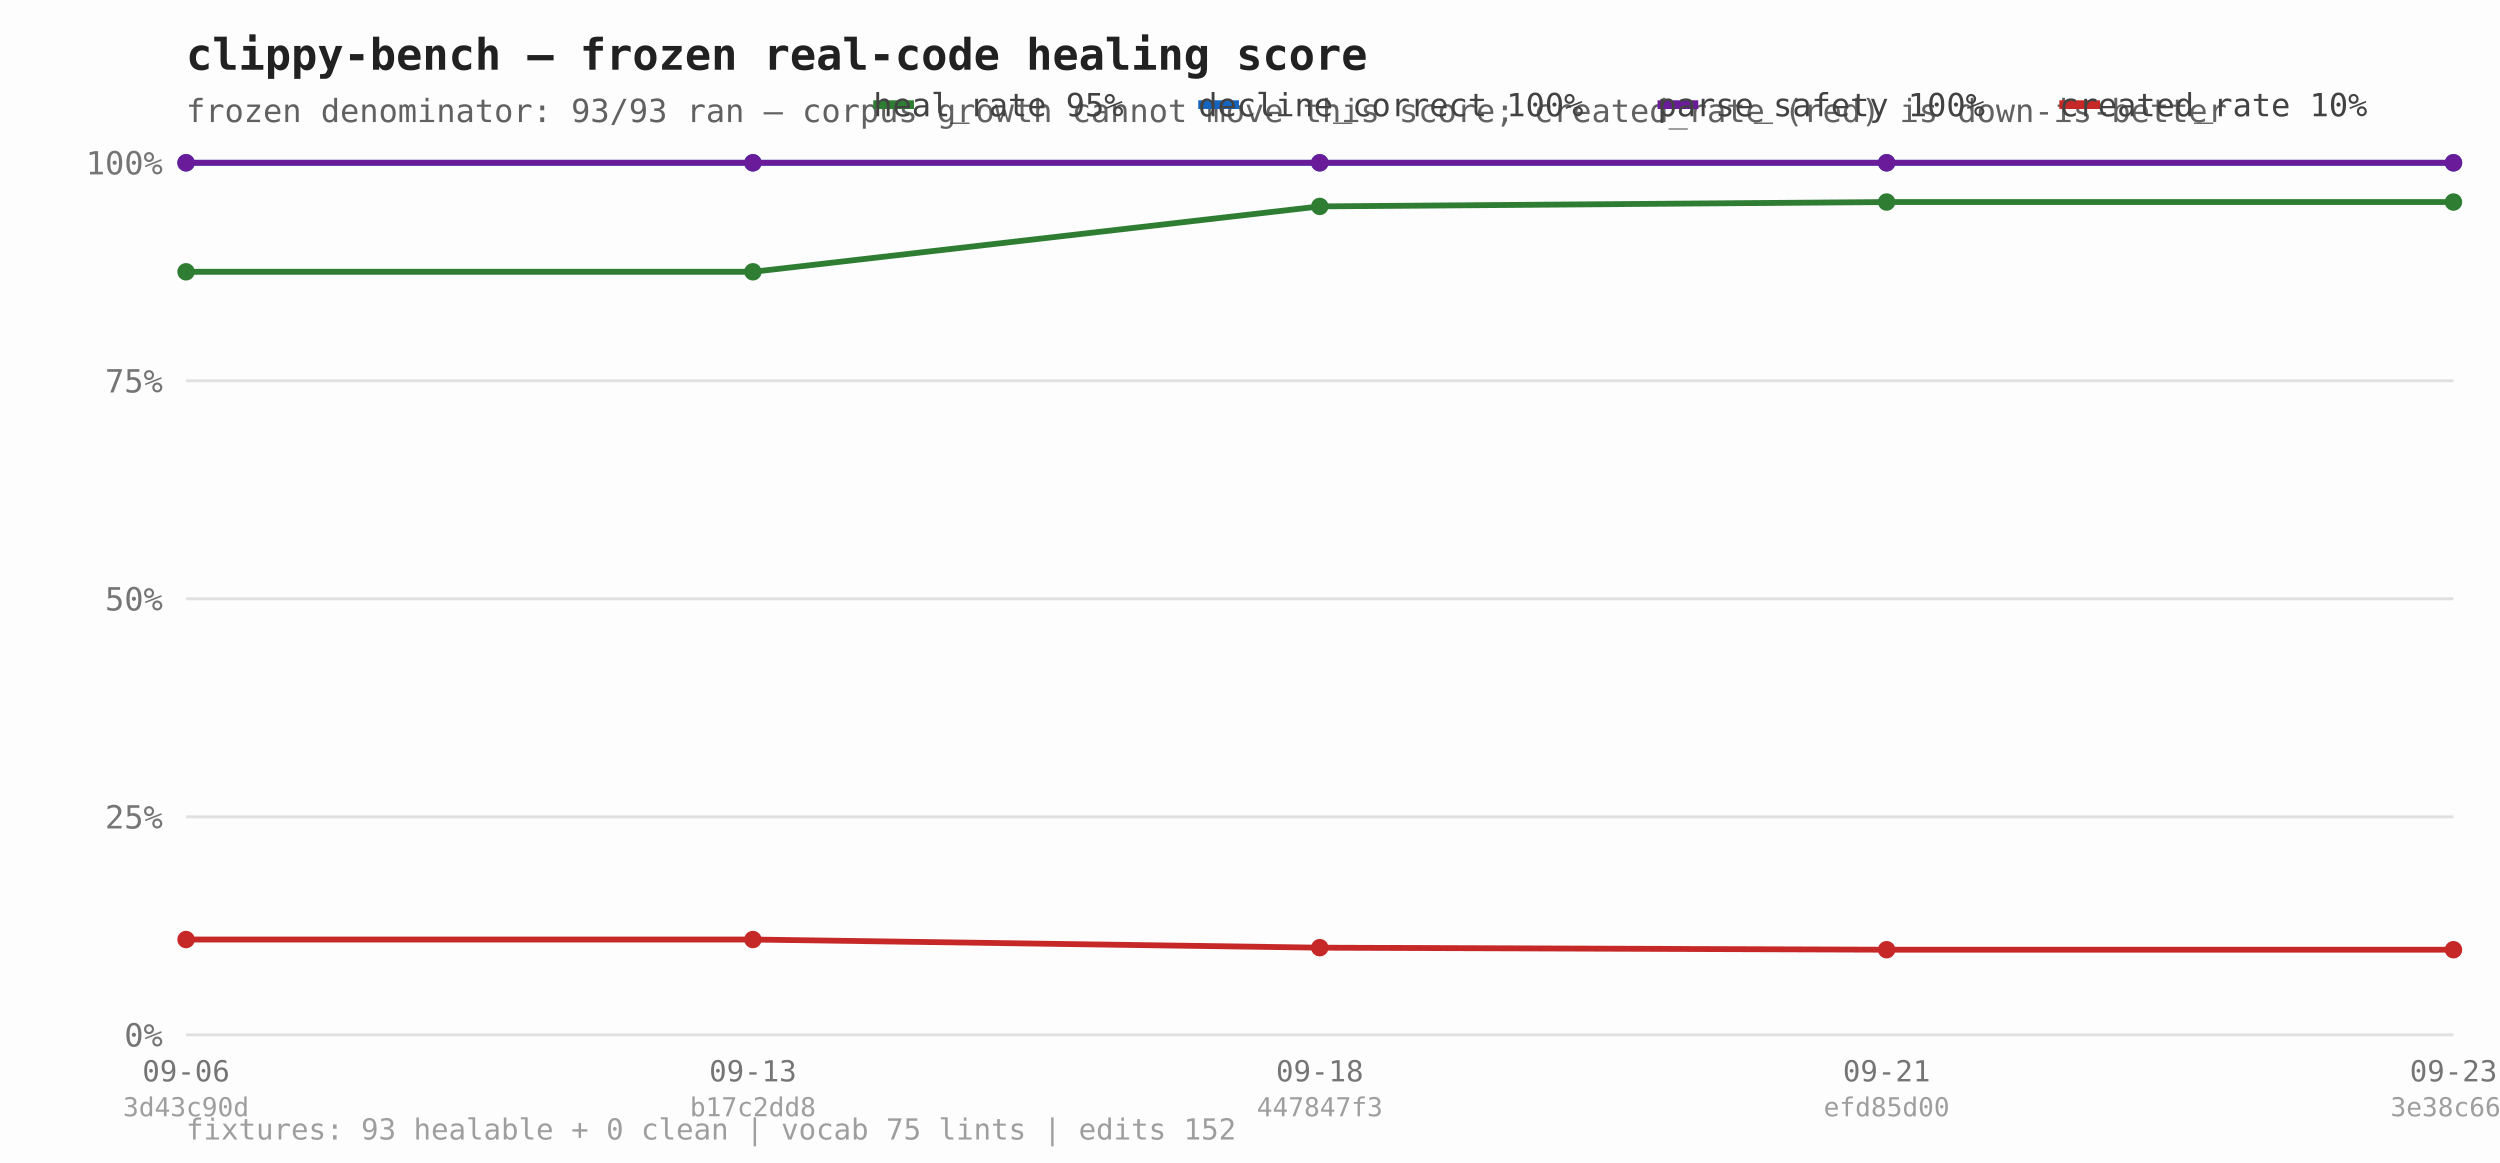
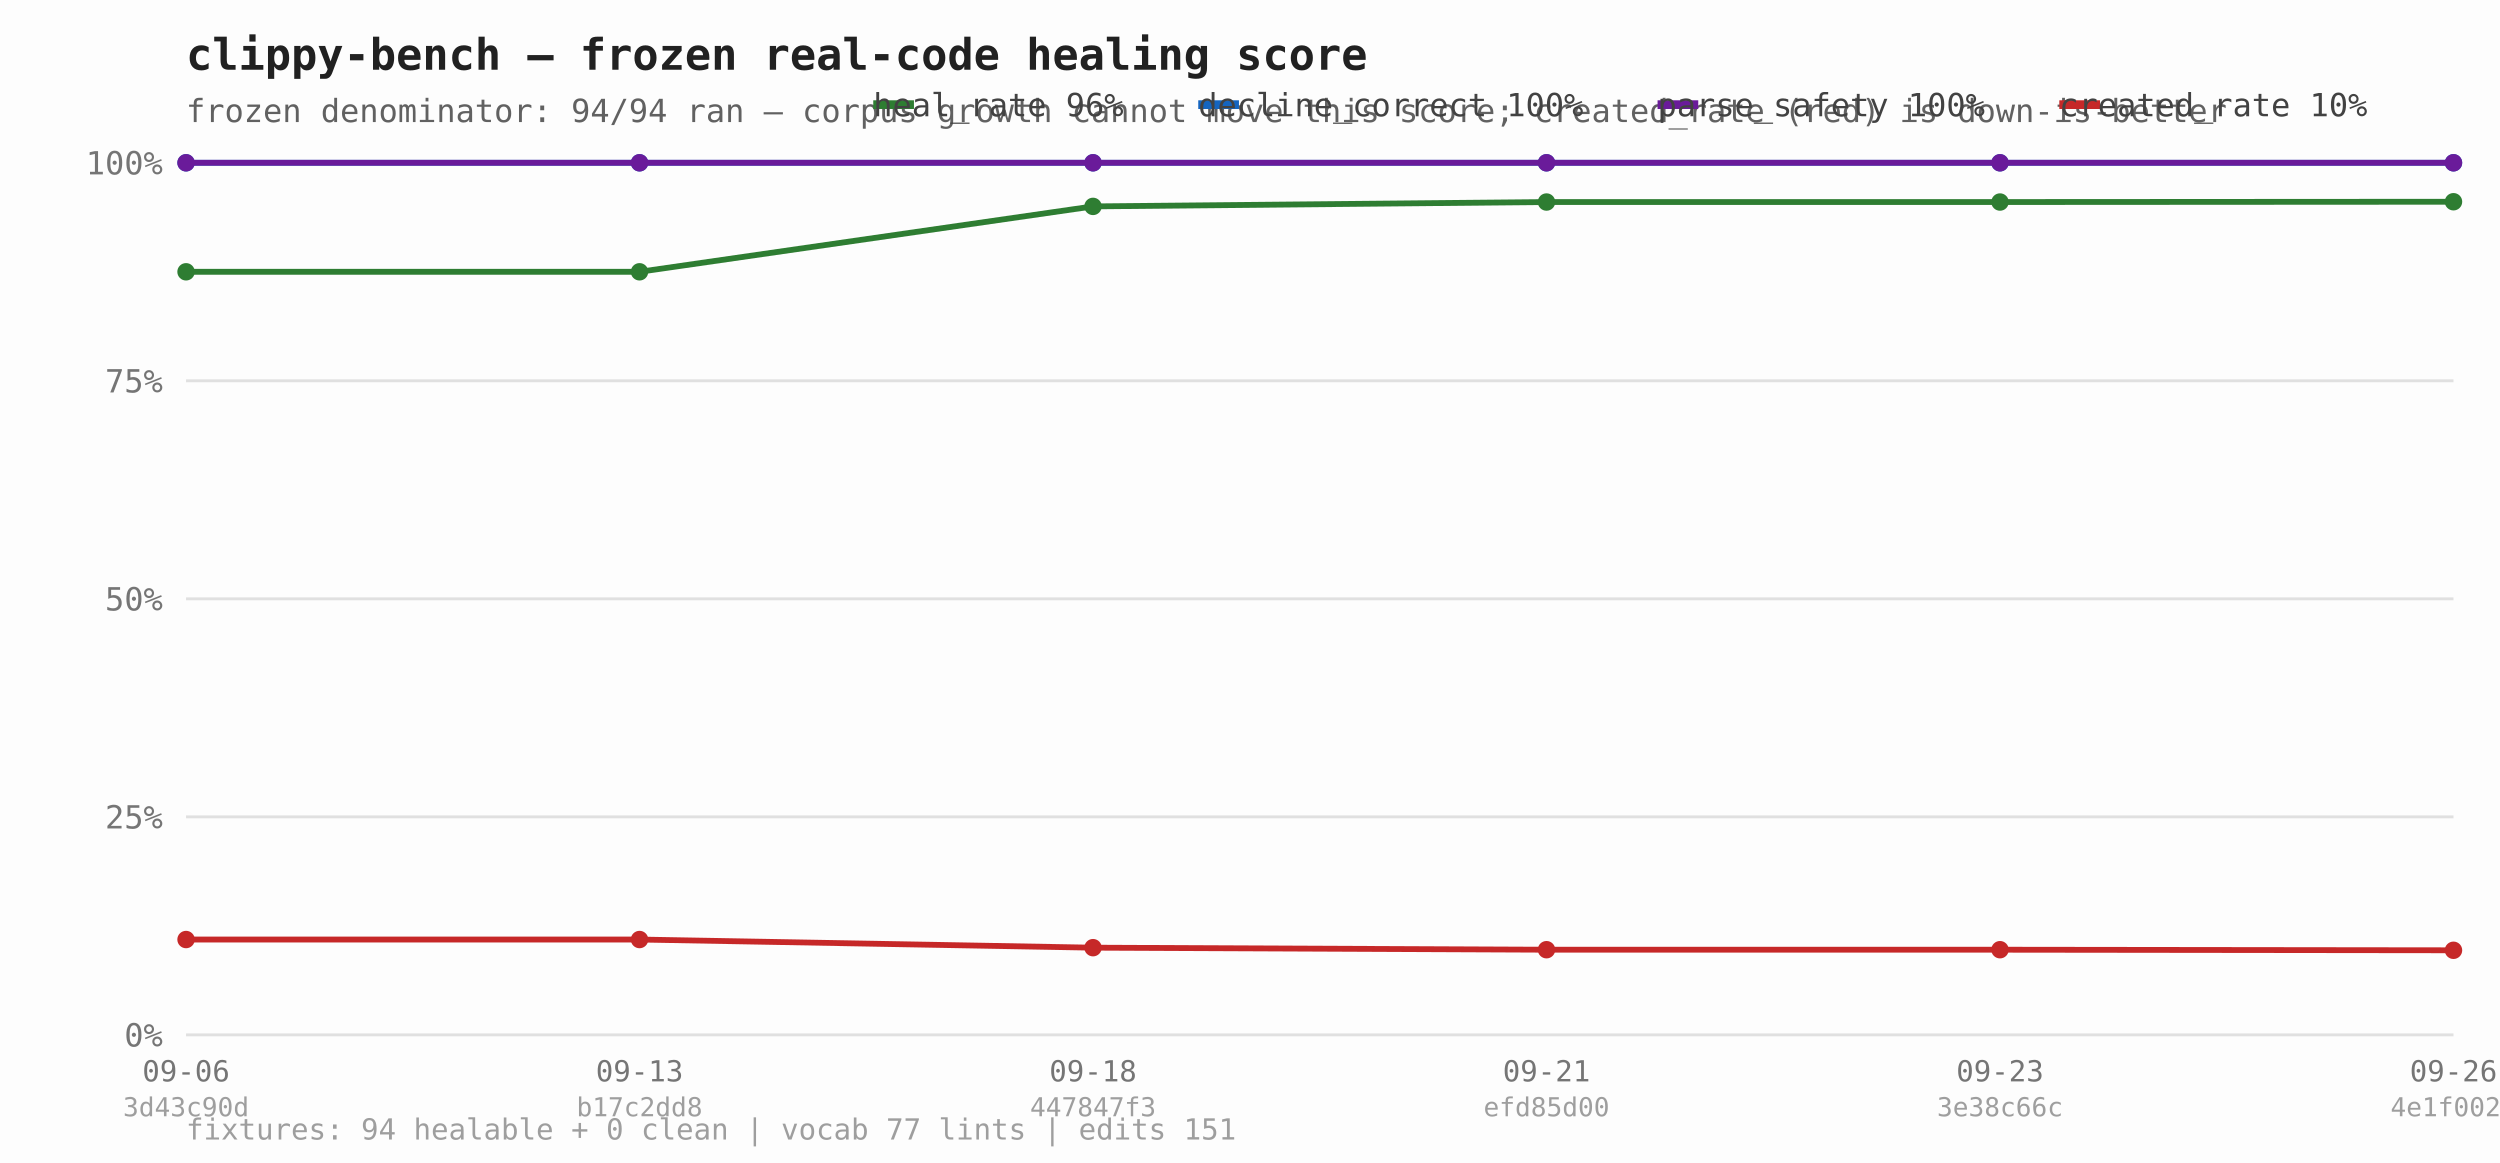
<svg xmlns="http://www.w3.org/2000/svg" width="860" height="400" viewBox="0 0 860 400" font-family="ui-monospace,Menlo,monospace">
  <rect width="100%" height="100%" fill="#fdfdfd" />
  <text x="64" y="24" font-size="15" font-weight="bold" fill="#212121">clippy-bench — frozen real-code healing score</text>
-   <text x="64" y="42" font-size="11" fill="#616161">frozen denominator: 93/93 ran — corpus growth cannot move this score; created_rate (red) is down-is-better</text>
+   <text x="64" y="42" font-size="11" fill="#616161">frozen denominator: 94/94 ran — corpus growth cannot move this score; created_rate (red) is down-is-better</text>
  <line x1="64" y1="356.0" x2="844" y2="356.0" stroke="#e0e0e0" stroke-width="1" />
  <text x="56" y="360.0" font-size="11" fill="#757575" text-anchor="end">0%</text>
  <line x1="64" y1="281.0" x2="844" y2="281.0" stroke="#e0e0e0" stroke-width="1" />
  <text x="56" y="285.0" font-size="11" fill="#757575" text-anchor="end">25%</text>
  <line x1="64" y1="206.0" x2="844" y2="206.0" stroke="#e0e0e0" stroke-width="1" />
  <text x="56" y="210.0" font-size="11" fill="#757575" text-anchor="end">50%</text>
  <line x1="64" y1="131.0" x2="844" y2="131.0" stroke="#e0e0e0" stroke-width="1" />
  <text x="56" y="135.0" font-size="11" fill="#757575" text-anchor="end">75%</text>
  <line x1="64" y1="56.0" x2="844" y2="56.0" stroke="#e0e0e0" stroke-width="1" />
  <text x="56" y="60.0" font-size="11" fill="#757575" text-anchor="end">100%</text>
  <line x1="708.4" y1="36" x2="722.4" y2="36" stroke="#c62828" stroke-width="3" />
  <text x="708.4" y="40" font-size="11" fill="#424242">created_rate 10%</text>
  <line x1="570.2" y1="36" x2="584.2" y2="36" stroke="#6a1b9a" stroke-width="3" />
  <text x="570.2" y="40" font-size="11" fill="#424242">parse_safety 100%</text>
  <line x1="412.2" y1="36" x2="426.2" y2="36" stroke="#1565c0" stroke-width="3" />
  <text x="412.2" y="40" font-size="11" fill="#424242">decline_correct 100%</text>
  <line x1="300.4" y1="36" x2="314.4" y2="36" stroke="#2e7d32" stroke-width="3" />
-   <text x="300.4" y="40" font-size="11" fill="#424242">heal_rate 95%</text>
-   <path d="M 64.0 93.5 L 259.0 93.5 L 454.0 71.0 L 649.0 69.5 L 844.0 69.5" fill="none" stroke="#2e7d32" stroke-width="2" stroke-linejoin="round" stroke-linecap="round" />
+   <text x="300.4" y="40" font-size="11" fill="#424242">heal_rate 96%</text>
+   <path d="M 64.0 93.5 L 220.0 93.5 L 376.0 71.0 L 532.0 69.5 L 688.0 69.5 L 844.0 69.4" fill="none" stroke="#2e7d32" stroke-width="2" stroke-linejoin="round" stroke-linecap="round" />
  <circle cx="64.0" cy="93.5" r="3" fill="#2e7d32" />
-   <circle cx="259.0" cy="93.5" r="3" fill="#2e7d32" />
-   <circle cx="454.0" cy="71.0" r="3" fill="#2e7d32" />
-   <circle cx="649.0" cy="69.5" r="3" fill="#2e7d32" />
-   <circle cx="844.0" cy="69.5" r="3" fill="#2e7d32" />
-   <path d="M 64.0 56.0 L 259.0 56.0 L 454.0 56.0 L 649.0 56.0 L 844.0 56.0" fill="none" stroke="#1565c0" stroke-width="2" stroke-linejoin="round" stroke-linecap="round" />
+   <circle cx="220.0" cy="93.5" r="3" fill="#2e7d32" />
+   <circle cx="376.0" cy="71.0" r="3" fill="#2e7d32" />
+   <circle cx="532.0" cy="69.5" r="3" fill="#2e7d32" />
+   <circle cx="688.0" cy="69.5" r="3" fill="#2e7d32" />
+   <circle cx="844.0" cy="69.4" r="3" fill="#2e7d32" />
+   <path d="M 64.0 56.0 L 220.0 56.0 L 376.0 56.0 L 532.0 56.0 L 688.0 56.0 L 844.0 56.0" fill="none" stroke="#1565c0" stroke-width="2" stroke-linejoin="round" stroke-linecap="round" />
  <circle cx="64.0" cy="56.0" r="3" fill="#1565c0" />
-   <circle cx="259.0" cy="56.0" r="3" fill="#1565c0" />
-   <circle cx="454.0" cy="56.0" r="3" fill="#1565c0" />
-   <circle cx="649.0" cy="56.0" r="3" fill="#1565c0" />
+   <circle cx="220.0" cy="56.0" r="3" fill="#1565c0" />
+   <circle cx="376.0" cy="56.0" r="3" fill="#1565c0" />
+   <circle cx="532.0" cy="56.0" r="3" fill="#1565c0" />
+   <circle cx="688.0" cy="56.0" r="3" fill="#1565c0" />
  <circle cx="844.0" cy="56.0" r="3" fill="#1565c0" />
-   <path d="M 64.0 56.0 L 259.0 56.0 L 454.0 56.0 L 649.0 56.0 L 844.0 56.0" fill="none" stroke="#6a1b9a" stroke-width="2" stroke-linejoin="round" stroke-linecap="round" />
+   <path d="M 64.0 56.0 L 220.0 56.0 L 376.0 56.0 L 532.0 56.0 L 688.0 56.0 L 844.0 56.0" fill="none" stroke="#6a1b9a" stroke-width="2" stroke-linejoin="round" stroke-linecap="round" />
  <circle cx="64.0" cy="56.0" r="3" fill="#6a1b9a" />
-   <circle cx="259.0" cy="56.0" r="3" fill="#6a1b9a" />
-   <circle cx="454.0" cy="56.0" r="3" fill="#6a1b9a" />
-   <circle cx="649.0" cy="56.0" r="3" fill="#6a1b9a" />
+   <circle cx="220.0" cy="56.0" r="3" fill="#6a1b9a" />
+   <circle cx="376.0" cy="56.0" r="3" fill="#6a1b9a" />
+   <circle cx="532.0" cy="56.0" r="3" fill="#6a1b9a" />
+   <circle cx="688.0" cy="56.0" r="3" fill="#6a1b9a" />
  <circle cx="844.0" cy="56.0" r="3" fill="#6a1b9a" />
-   <path d="M 64.0 323.2 L 259.0 323.2 L 454.0 326.0 L 649.0 326.7 L 844.0 326.7" fill="none" stroke="#c62828" stroke-width="2" stroke-linejoin="round" stroke-linecap="round" />
+   <path d="M 64.0 323.2 L 220.0 323.2 L 376.0 326.0 L 532.0 326.7 L 688.0 326.7 L 844.0 326.9" fill="none" stroke="#c62828" stroke-width="2" stroke-linejoin="round" stroke-linecap="round" />
  <circle cx="64.0" cy="323.2" r="3" fill="#c62828" />
-   <circle cx="259.0" cy="323.2" r="3" fill="#c62828" />
-   <circle cx="454.0" cy="326.0" r="3" fill="#c62828" />
-   <circle cx="649.0" cy="326.7" r="3" fill="#c62828" />
-   <circle cx="844.0" cy="326.7" r="3" fill="#c62828" />
+   <circle cx="220.0" cy="323.2" r="3" fill="#c62828" />
+   <circle cx="376.0" cy="326.0" r="3" fill="#c62828" />
+   <circle cx="532.0" cy="326.7" r="3" fill="#c62828" />
+   <circle cx="688.0" cy="326.7" r="3" fill="#c62828" />
+   <circle cx="844.0" cy="326.9" r="3" fill="#c62828" />
  <text x="64.0" y="372.0" font-size="10" fill="#757575" text-anchor="middle">09-06</text>
  <text x="64.0" y="384.0" font-size="9" fill="#9e9e9e" text-anchor="middle">3d43c90d</text>
-   <text x="259.0" y="372.0" font-size="10" fill="#757575" text-anchor="middle">09-13</text>
-   <text x="259.0" y="384.0" font-size="9" fill="#9e9e9e" text-anchor="middle">b17c2dd8</text>
-   <text x="454.0" y="372.0" font-size="10" fill="#757575" text-anchor="middle">09-18</text>
-   <text x="454.0" y="384.0" font-size="9" fill="#9e9e9e" text-anchor="middle">447847f3</text>
-   <text x="649.0" y="372.0" font-size="10" fill="#757575" text-anchor="middle">09-21</text>
-   <text x="649.0" y="384.0" font-size="9" fill="#9e9e9e" text-anchor="middle">efd85d00</text>
-   <text x="844.0" y="372.0" font-size="10" fill="#757575" text-anchor="middle">09-23</text>
-   <text x="844.0" y="384.0" font-size="9" fill="#9e9e9e" text-anchor="middle">3e38c66c</text>
-   <text x="64" y="392.0" font-size="10" fill="#9e9e9e">fixtures: 93 healable + 0 clean | vocab 75 lints | edits 152</text>
+   <text x="220.0" y="372.0" font-size="10" fill="#757575" text-anchor="middle">09-13</text>
+   <text x="220.0" y="384.0" font-size="9" fill="#9e9e9e" text-anchor="middle">b17c2dd8</text>
+   <text x="376.0" y="372.0" font-size="10" fill="#757575" text-anchor="middle">09-18</text>
+   <text x="376.0" y="384.0" font-size="9" fill="#9e9e9e" text-anchor="middle">447847f3</text>
+   <text x="532.0" y="372.0" font-size="10" fill="#757575" text-anchor="middle">09-21</text>
+   <text x="532.0" y="384.0" font-size="9" fill="#9e9e9e" text-anchor="middle">efd85d00</text>
+   <text x="688.0" y="372.0" font-size="10" fill="#757575" text-anchor="middle">09-23</text>
+   <text x="688.0" y="384.0" font-size="9" fill="#9e9e9e" text-anchor="middle">3e38c66c</text>
+   <text x="844.0" y="372.0" font-size="10" fill="#757575" text-anchor="middle">09-26</text>
+   <text x="844.0" y="384.0" font-size="9" fill="#9e9e9e" text-anchor="middle">4e1f0023</text>
+   <text x="64" y="392.0" font-size="10" fill="#9e9e9e">fixtures: 94 healable + 0 clean | vocab 77 lints | edits 151</text>
</svg>
